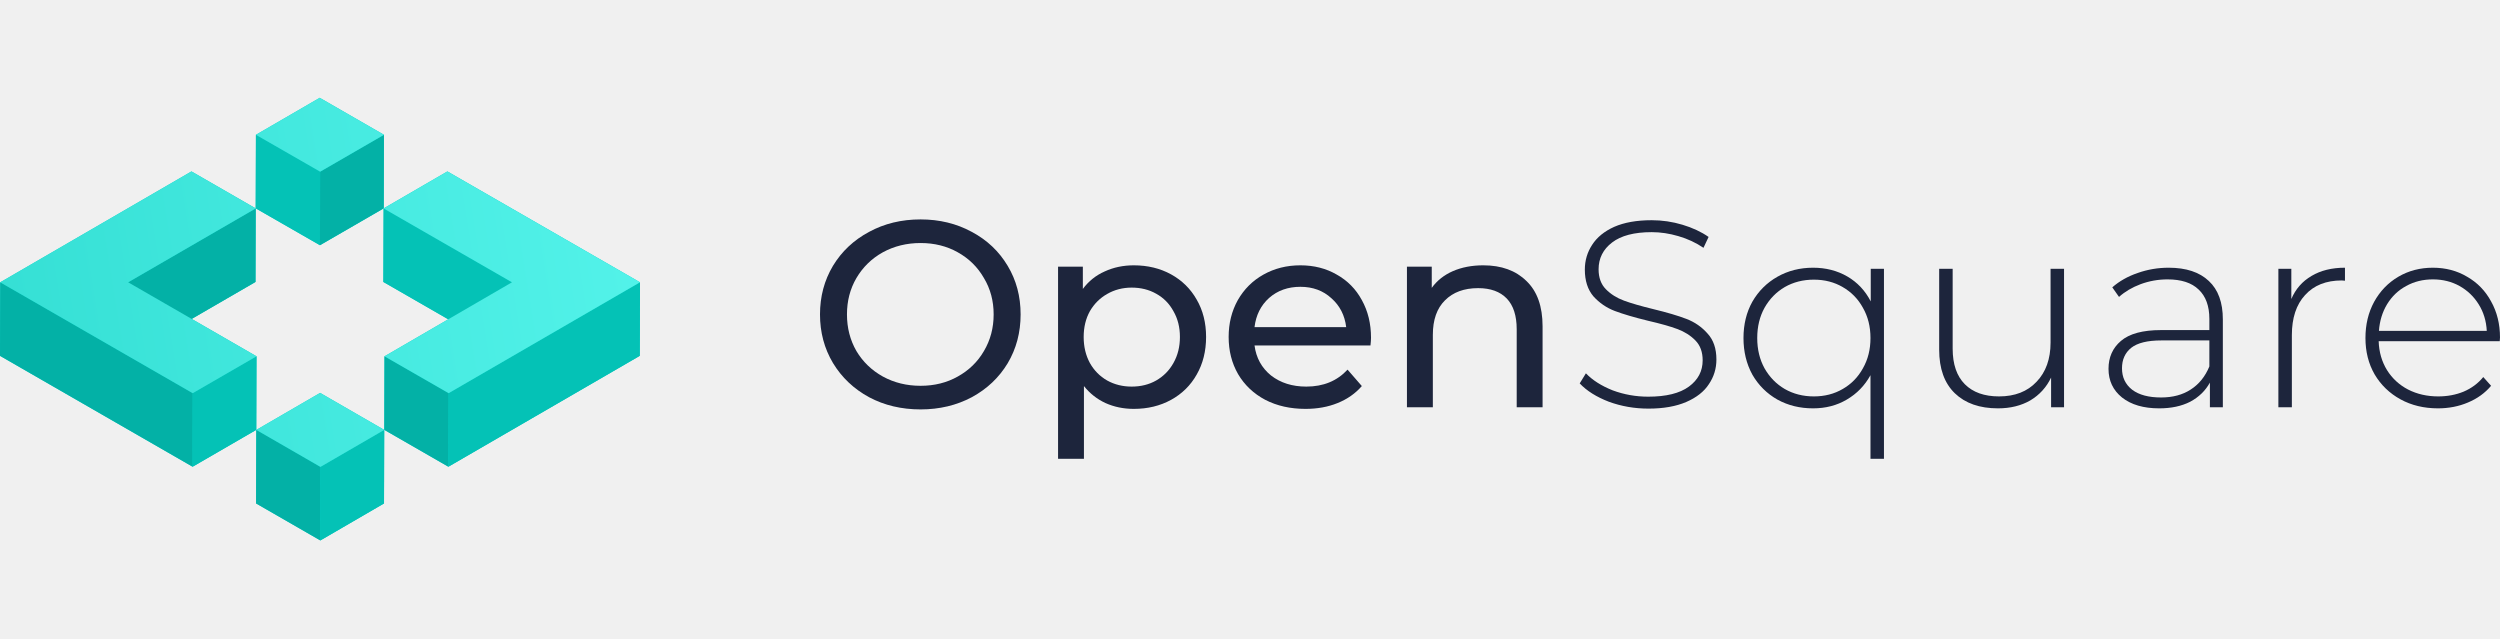
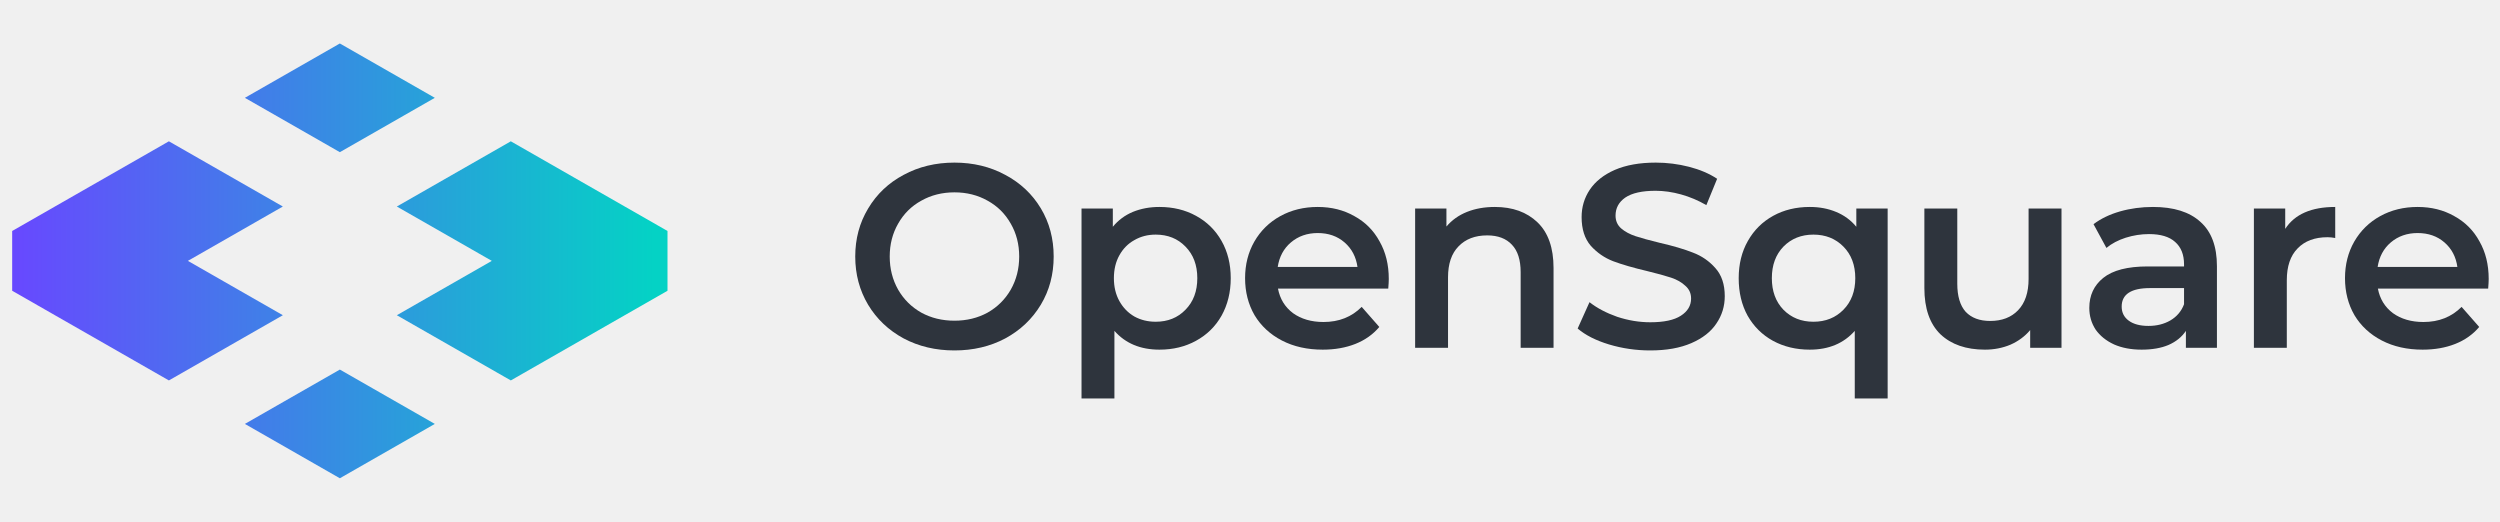
- <svg xmlns="http://www.w3.org/2000/svg" width="94" height="24" viewBox="0 0 94 24" fill="none">
-   <g clip-path="url(#clip0)">
-     <path d="M9.623 5.068L12.021 3.677L14.437 5.068L14.428 7.833L12.03 9.22L9.614 7.833L9.623 5.068Z" fill="#04D2C5" />
-     <path d="M14.415 10.601L16.854 12.005L14.458 13.396L14.45 16.162L16.86 17.548L24.055 13.379L24.064 10.614L16.822 6.445L14.424 7.836L14.415 10.601Z" fill="#04D2C5" />
-     <path d="M9.606 10.601L9.615 7.836L7.199 6.445L0.009 10.614L0 13.379L7.242 17.548L9.636 16.162L9.644 13.396L7.207 11.991L9.606 10.601Z" fill="#04D2C5" />
-     <path d="M12.036 14.773L14.447 16.164L14.439 18.929L12.045 20.32L9.629 18.929L9.638 16.164L12.036 14.773Z" fill="#04D2C5" />
-     <path d="M12.038 6.455L12.03 9.22L9.614 7.833L9.623 5.068L12.038 6.455Z" fill="#04D2C5" />
-     <path d="M12.038 6.455L12.03 9.22L9.614 7.833L9.623 5.068L12.038 6.455Z" fill="black" fill-opacity="0.08" />
-     <path d="M19.25 10.614L19.242 13.38L14.415 10.602L14.424 7.836L19.25 10.614Z" fill="#04D2C5" />
-     <path d="M19.25 10.614L19.242 13.38L14.415 10.602L14.424 7.836L19.25 10.614Z" fill="black" fill-opacity="0.08" />
-     <path d="M16.869 14.783L16.86 17.549L14.45 16.162L14.458 13.396L16.869 14.783Z" fill="#04D2C5" />
-     <path d="M16.869 14.783L16.86 17.549L14.45 16.162L14.458 13.396L16.869 14.783Z" fill="black" fill-opacity="0.16" />
-     <path d="M7.246 14.783L7.242 17.548L0 13.379L0.009 10.614L7.246 14.783Z" fill="#04D2C5" />
-     <path d="M7.246 14.783L7.242 17.548L0 13.379L0.009 10.614L7.246 14.783Z" fill="black" fill-opacity="0.16" />
-     <path d="M12.049 17.555L12.045 20.32L9.629 18.929L9.638 16.164L12.049 17.555Z" fill="#04D2C5" />
-     <path d="M12.049 17.555L12.045 20.32L9.629 18.929L9.638 16.164L12.049 17.555Z" fill="black" fill-opacity="0.16" />
-     <path d="M14.436 5.068L14.428 7.833L12.03 9.22L12.038 6.455L14.436 5.068Z" fill="#04D2C5" />
-     <path d="M14.436 5.068L14.428 7.833L12.03 9.22L12.038 6.455L14.436 5.068Z" fill="black" fill-opacity="0.16" />
-     <path d="M9.614 7.836L9.606 10.602L4.809 13.38L4.818 10.614L9.614 7.836Z" fill="#04D2C5" />
-     <path d="M9.614 7.836L9.606 10.602L4.809 13.38L4.818 10.614L9.614 7.836Z" fill="black" fill-opacity="0.16" />
-     <path d="M24.064 10.614L24.055 13.379L16.86 17.548L16.869 14.783L24.064 10.614Z" fill="#04D2C5" />
-     <path d="M24.064 10.614L24.055 13.379L16.86 17.548L16.869 14.783L24.064 10.614Z" fill="black" fill-opacity="0.08" />
-     <path d="M9.644 13.396L9.636 16.162L7.242 17.549L7.246 14.783L9.644 13.396Z" fill="#04D2C5" />
-     <path d="M9.644 13.396L9.636 16.162L7.242 17.549L7.246 14.783L9.644 13.396Z" fill="black" fill-opacity="0.08" />
-     <path d="M14.447 16.164L14.439 18.929L12.045 20.32L12.049 17.555L14.447 16.164Z" fill="#04D2C5" />
-     <path d="M14.447 16.164L14.439 18.929L12.045 20.32L12.049 17.555L14.447 16.164Z" fill="black" fill-opacity="0.08" />
-     <path d="M12.038 6.455L14.437 5.068L12.021 3.677L9.623 5.068L12.038 6.455Z" fill="url(#paint0_linear)" />
-     <path d="M4.818 10.614L9.615 7.837L7.199 6.446L0.009 10.614L7.246 14.783L9.644 13.397L4.818 10.614Z" fill="url(#paint1_linear)" />
-     <path d="M16.869 14.783L24.064 10.614L16.822 6.446L14.424 7.837L19.25 10.614L14.458 13.397L16.869 14.783Z" fill="url(#paint2_linear)" />
-     <path d="M14.447 16.164L12.049 17.555L9.638 16.164L12.036 14.773L14.447 16.164Z" fill="url(#paint3_linear)" />
-   </g>
-   <path d="M34.614 15.394C33.897 15.394 33.252 15.241 32.677 14.935C32.103 14.623 31.65 14.194 31.319 13.648C30.994 13.102 30.832 12.494 30.832 11.822C30.832 11.15 30.994 10.542 31.319 9.996C31.65 9.451 32.103 9.025 32.677 8.719C33.252 8.406 33.897 8.25 34.614 8.25C35.323 8.25 35.965 8.406 36.54 8.719C37.115 9.025 37.564 9.451 37.889 9.996C38.213 10.535 38.375 11.144 38.375 11.822C38.375 12.501 38.213 13.113 37.889 13.658C37.564 14.197 37.115 14.623 36.54 14.935C35.965 15.241 35.323 15.394 34.614 15.394ZM34.614 14.506C35.134 14.506 35.6 14.39 36.013 14.157C36.432 13.924 36.76 13.605 36.996 13.199C37.24 12.787 37.361 12.328 37.361 11.822C37.361 11.316 37.24 10.861 36.996 10.455C36.76 10.043 36.432 9.72 36.013 9.487C35.6 9.254 35.134 9.138 34.614 9.138C34.093 9.138 33.62 9.254 33.194 9.487C32.775 9.72 32.444 10.043 32.201 10.455C31.964 10.861 31.846 11.316 31.846 11.822C31.846 12.328 31.964 12.787 32.201 13.199C32.444 13.605 32.775 13.924 33.194 14.157C33.62 14.39 34.093 14.506 34.614 14.506Z" fill="#1D253C" />
-   <path d="M42.632 9.976C43.152 9.976 43.619 10.089 44.031 10.315C44.443 10.542 44.764 10.857 44.994 11.263C45.231 11.669 45.349 12.138 45.349 12.67C45.349 13.202 45.231 13.675 44.994 14.087C44.764 14.493 44.443 14.809 44.031 15.035C43.619 15.261 43.152 15.374 42.632 15.374C42.246 15.374 41.892 15.301 41.567 15.155C41.249 15.008 40.979 14.796 40.756 14.516V17.25H39.783V10.026H40.715V10.864C40.932 10.572 41.206 10.352 41.537 10.206C41.868 10.053 42.233 9.976 42.632 9.976ZM42.551 14.536C42.895 14.536 43.203 14.46 43.473 14.306C43.75 14.147 43.967 13.927 44.122 13.648C44.284 13.362 44.365 13.036 44.365 12.67C44.365 12.304 44.284 11.982 44.122 11.702C43.967 11.416 43.75 11.197 43.473 11.044C43.203 10.891 42.895 10.814 42.551 10.814C42.213 10.814 41.905 10.894 41.628 11.054C41.358 11.207 41.141 11.423 40.979 11.702C40.824 11.982 40.746 12.304 40.746 12.67C40.746 13.036 40.824 13.362 40.979 13.648C41.135 13.927 41.351 14.147 41.628 14.306C41.905 14.46 42.213 14.536 42.551 14.536Z" fill="#1D253C" />
-   <path d="M51.55 12.7C51.55 12.773 51.543 12.87 51.53 12.989H47.17C47.231 13.455 47.437 13.831 47.789 14.117C48.147 14.396 48.59 14.536 49.117 14.536C49.759 14.536 50.276 14.323 50.668 13.898L51.205 14.516C50.962 14.796 50.658 15.008 50.293 15.155C49.935 15.301 49.532 15.374 49.086 15.374C48.519 15.374 48.015 15.261 47.576 15.035C47.136 14.802 46.795 14.479 46.552 14.067C46.315 13.655 46.197 13.189 46.197 12.67C46.197 12.158 46.312 11.696 46.542 11.283C46.778 10.871 47.099 10.552 47.505 10.325C47.917 10.093 48.38 9.976 48.894 9.976C49.407 9.976 49.864 10.093 50.262 10.325C50.668 10.552 50.982 10.871 51.205 11.283C51.435 11.696 51.55 12.168 51.55 12.7ZM48.894 10.784C48.427 10.784 48.035 10.924 47.718 11.203C47.407 11.483 47.224 11.849 47.17 12.301H50.617C50.563 11.855 50.377 11.493 50.06 11.213C49.749 10.927 49.36 10.784 48.894 10.784Z" fill="#1D253C" />
-   <path d="M55.771 9.976C56.453 9.976 56.994 10.172 57.393 10.565C57.798 10.951 58.001 11.519 58.001 12.271V15.314H57.028V12.381C57.028 11.869 56.903 11.483 56.653 11.223C56.403 10.964 56.044 10.834 55.578 10.834C55.051 10.834 54.635 10.987 54.331 11.293C54.027 11.593 53.875 12.025 53.875 12.59V15.314H52.901V10.026H53.834V10.824C54.03 10.552 54.294 10.342 54.625 10.196C54.963 10.049 55.345 9.976 55.771 9.976Z" fill="#1D253C" />
-   <path d="M61.982 15.364C61.462 15.364 60.965 15.278 60.492 15.105C60.026 14.925 59.661 14.696 59.397 14.416L59.63 14.037C59.88 14.297 60.215 14.509 60.634 14.676C61.06 14.835 61.506 14.915 61.972 14.915C62.648 14.915 63.158 14.789 63.503 14.536C63.848 14.283 64.02 13.954 64.02 13.548C64.02 13.236 63.929 12.986 63.746 12.8C63.564 12.614 63.337 12.471 63.067 12.371C62.797 12.271 62.432 12.168 61.972 12.062C61.452 11.935 61.033 11.812 60.715 11.692C60.404 11.573 60.137 11.39 59.914 11.144C59.698 10.891 59.59 10.555 59.59 10.136C59.59 9.797 59.681 9.487 59.863 9.208C60.046 8.922 60.323 8.696 60.695 8.529C61.073 8.363 61.543 8.28 62.104 8.28C62.496 8.28 62.881 8.336 63.26 8.45C63.638 8.563 63.966 8.716 64.243 8.909L64.051 9.318C63.767 9.125 63.452 8.978 63.108 8.879C62.77 8.779 62.435 8.729 62.104 8.729C61.448 8.729 60.952 8.859 60.614 9.118C60.276 9.377 60.107 9.713 60.107 10.126C60.107 10.438 60.198 10.688 60.38 10.874C60.563 11.06 60.789 11.203 61.06 11.303C61.33 11.403 61.698 11.509 62.165 11.623C62.685 11.749 63.101 11.872 63.412 11.992C63.723 12.111 63.986 12.294 64.203 12.54C64.426 12.78 64.537 13.106 64.537 13.518C64.537 13.857 64.443 14.167 64.253 14.446C64.071 14.726 63.787 14.948 63.402 15.115C63.016 15.281 62.543 15.364 61.982 15.364Z" fill="#1D253C" />
-   <path d="M70.837 10.106V17.25H70.33V14.107C70.114 14.499 69.816 14.805 69.438 15.025C69.066 15.245 68.644 15.354 68.171 15.354C67.677 15.354 67.231 15.245 66.832 15.025C66.433 14.799 66.119 14.486 65.889 14.087C65.666 13.681 65.555 13.222 65.555 12.71C65.555 12.198 65.666 11.742 65.889 11.343C66.119 10.944 66.433 10.631 66.832 10.405C67.231 10.179 67.677 10.066 68.171 10.066C68.65 10.066 69.08 10.176 69.458 10.395C69.837 10.615 70.131 10.927 70.34 11.333V10.106H70.837ZM68.201 14.905C68.607 14.905 68.968 14.812 69.286 14.626C69.61 14.44 69.864 14.18 70.046 13.848C70.236 13.515 70.33 13.136 70.33 12.71C70.33 12.284 70.236 11.905 70.046 11.573C69.864 11.24 69.61 10.981 69.286 10.794C68.968 10.608 68.607 10.515 68.201 10.515C67.796 10.515 67.43 10.608 67.106 10.794C66.788 10.981 66.535 11.24 66.346 11.573C66.163 11.905 66.072 12.284 66.072 12.71C66.072 13.136 66.163 13.515 66.346 13.848C66.535 14.18 66.788 14.44 67.106 14.626C67.43 14.812 67.796 14.905 68.201 14.905Z" fill="#1D253C" />
-   <path d="M77.608 10.106V15.314H77.121V14.197C76.945 14.563 76.685 14.849 76.34 15.055C75.996 15.254 75.59 15.354 75.124 15.354C74.434 15.354 73.894 15.165 73.501 14.786C73.109 14.406 72.913 13.861 72.913 13.149V10.106H73.42V13.109C73.42 13.695 73.573 14.14 73.877 14.446C74.181 14.752 74.61 14.905 75.164 14.905C75.759 14.905 76.229 14.722 76.573 14.356C76.925 13.991 77.101 13.498 77.101 12.88V10.106H77.608Z" fill="#1D253C" />
-   <path d="M81.541 10.066C82.197 10.066 82.7 10.232 83.052 10.565C83.403 10.891 83.579 11.373 83.579 12.012V15.314H83.092V14.386C82.923 14.692 82.676 14.932 82.352 15.105C82.028 15.271 81.639 15.354 81.186 15.354C80.598 15.354 80.132 15.218 79.787 14.945C79.449 14.672 79.28 14.313 79.28 13.867C79.28 13.435 79.435 13.086 79.746 12.82C80.064 12.547 80.567 12.411 81.257 12.411H83.072V11.992C83.072 11.506 82.937 11.137 82.666 10.884C82.403 10.631 82.014 10.505 81.5 10.505C81.149 10.505 80.811 10.565 80.486 10.685C80.169 10.804 79.898 10.964 79.675 11.164L79.422 10.804C79.686 10.572 80.003 10.392 80.375 10.265C80.747 10.133 81.135 10.066 81.541 10.066ZM81.257 14.945C81.696 14.945 82.068 14.845 82.372 14.646C82.683 14.446 82.916 14.157 83.072 13.778V12.8H81.267C80.747 12.8 80.368 12.893 80.132 13.079C79.902 13.265 79.787 13.522 79.787 13.848C79.787 14.187 79.915 14.456 80.172 14.656C80.429 14.849 80.791 14.945 81.257 14.945Z" fill="#1D253C" />
-   <path d="M86.154 11.243C86.316 10.864 86.57 10.575 86.914 10.375C87.259 10.169 87.678 10.066 88.171 10.066V10.555L88.05 10.545C87.462 10.545 87.002 10.728 86.671 11.094C86.34 11.453 86.174 11.955 86.174 12.6V15.314H85.667V10.106H86.154V11.243Z" fill="#1D253C" />
-   <path d="M93.99 12.83H89.438C89.451 13.236 89.556 13.598 89.752 13.917C89.948 14.23 90.212 14.473 90.543 14.646C90.881 14.819 91.259 14.905 91.678 14.905C92.023 14.905 92.341 14.845 92.631 14.726C92.929 14.599 93.175 14.416 93.371 14.177L93.665 14.506C93.436 14.779 93.145 14.988 92.793 15.135C92.449 15.281 92.074 15.354 91.668 15.354C91.141 15.354 90.671 15.241 90.259 15.015C89.847 14.789 89.522 14.476 89.286 14.077C89.056 13.678 88.941 13.222 88.941 12.71C88.941 12.204 89.049 11.752 89.265 11.353C89.488 10.947 89.793 10.631 90.178 10.405C90.563 10.179 90.996 10.066 91.475 10.066C91.955 10.066 92.385 10.179 92.763 10.405C93.148 10.625 93.449 10.934 93.665 11.333C93.888 11.732 94 12.185 94 12.69L93.99 12.83ZM91.475 10.505C91.104 10.505 90.769 10.588 90.472 10.754C90.174 10.914 89.934 11.144 89.752 11.443C89.576 11.736 89.475 12.068 89.448 12.441H93.503C93.483 12.068 93.382 11.736 93.199 11.443C93.017 11.15 92.777 10.921 92.479 10.754C92.182 10.588 91.847 10.505 91.475 10.505Z" fill="#1D253C" />
+ <svg xmlns="http://www.w3.org/2000/svg" width="115" height="24" viewBox="0 0 115 24" fill="none">
+   <path d="M22.623 12L18.254 9.5L23.497 6.5L30.705 10.625V13.375L23.497 17.5L18.254 14.5L22.623 12Z" fill="url(#paint0_linear)" />
+   <path d="M13.011 14.5L8.643 12L13.011 9.5L7.769 6.5L0.56 10.625V13.375L7.769 17.5L13.011 14.5Z" fill="url(#paint1_linear)" />
+   <path d="M15.633 17L20.002 19.5L15.633 22L11.264 19.5L15.633 17Z" fill="url(#paint2_linear)" />
+   <path d="M20.002 4.5L15.633 2L11.264 4.5L15.633 7L20.002 4.5Z" fill="url(#paint3_linear)" />
+   <path d="M43.905 16.12C43.041 16.12 42.262 15.936 41.568 15.568C40.874 15.192 40.329 14.676 39.934 14.02C39.538 13.356 39.341 12.616 39.341 11.8C39.341 10.984 39.538 10.248 39.934 9.592C40.329 8.928 40.874 8.412 41.568 8.044C42.262 7.668 43.041 7.48 43.905 7.48C44.768 7.48 45.547 7.668 46.241 8.044C46.935 8.412 47.48 8.924 47.876 9.58C48.271 10.236 48.469 10.976 48.469 11.8C48.469 12.624 48.271 13.364 47.876 14.02C47.48 14.676 46.935 15.192 46.241 15.568C45.547 15.936 44.768 16.12 43.905 16.12ZM43.905 14.752C44.47 14.752 44.978 14.628 45.43 14.38C45.882 14.124 46.237 13.772 46.495 13.324C46.754 12.868 46.883 12.36 46.883 11.8C46.883 11.24 46.754 10.736 46.495 10.288C46.237 9.832 45.882 9.48 45.43 9.232C44.978 8.976 44.47 8.848 43.905 8.848C43.34 8.848 42.831 8.976 42.379 9.232C41.927 9.48 41.572 9.832 41.314 10.288C41.056 10.736 40.927 11.24 40.927 11.8C40.927 12.36 41.056 12.868 41.314 13.324C41.572 13.772 41.927 14.124 42.379 14.38C42.831 14.628 43.34 14.752 43.905 14.752Z" fill="#2E343D" />
+   <path d="M53.333 9.52C53.962 9.52 54.523 9.656 55.016 9.928C55.516 10.2 55.908 10.584 56.19 11.08C56.472 11.576 56.614 12.148 56.614 12.796C56.614 13.444 56.472 14.02 56.19 14.524C55.908 15.02 55.516 15.404 55.016 15.676C54.523 15.948 53.962 16.084 53.333 16.084C52.461 16.084 51.771 15.796 51.263 15.22V18.328H49.75V9.592H51.19V10.432C51.44 10.128 51.747 9.9 52.11 9.748C52.481 9.596 52.889 9.52 53.333 9.52ZM53.163 14.8C53.72 14.8 54.176 14.616 54.532 14.248C54.895 13.88 55.076 13.396 55.076 12.796C55.076 12.196 54.895 11.712 54.532 11.344C54.176 10.976 53.72 10.792 53.163 10.792C52.8 10.792 52.474 10.876 52.183 11.044C51.892 11.204 51.662 11.436 51.493 11.74C51.323 12.044 51.239 12.396 51.239 12.796C51.239 13.196 51.323 13.548 51.493 13.852C51.662 14.156 51.892 14.392 52.183 14.56C52.474 14.72 52.8 14.8 53.163 14.8Z" fill="#2E343D" />
+   <path d="M63.884 12.832C63.884 12.936 63.876 13.084 63.86 13.276H58.787C58.876 13.748 59.106 14.124 59.477 14.404C59.857 14.676 60.325 14.812 60.882 14.812C61.592 14.812 62.177 14.58 62.637 14.116L63.448 15.04C63.158 15.384 62.791 15.644 62.347 15.82C61.903 15.996 61.402 16.084 60.846 16.084C60.135 16.084 59.51 15.944 58.969 15.664C58.428 15.384 58.009 14.996 57.71 14.5C57.419 13.996 57.274 13.428 57.274 12.796C57.274 12.172 57.415 11.612 57.698 11.116C57.988 10.612 58.388 10.22 58.896 9.94C59.405 9.66 59.978 9.52 60.615 9.52C61.245 9.52 61.806 9.66 62.298 9.94C62.799 10.212 63.186 10.6 63.46 11.104C63.743 11.6 63.884 12.176 63.884 12.832ZM60.615 10.72C60.131 10.72 59.72 10.864 59.381 11.152C59.05 11.432 58.848 11.808 58.775 12.28H62.444C62.379 11.816 62.181 11.44 61.85 11.152C61.519 10.864 61.108 10.72 60.615 10.72Z" fill="#2E343D" />
+   <path d="M68.764 9.52C69.579 9.52 70.233 9.756 70.725 10.228C71.217 10.7 71.463 11.4 71.463 12.328V16H69.95V12.52C69.95 11.96 69.817 11.54 69.551 11.26C69.284 10.972 68.905 10.828 68.413 10.828C67.856 10.828 67.416 10.996 67.093 11.332C66.77 11.66 66.609 12.136 66.609 12.76V16H65.096V9.592H66.536V10.42C66.786 10.124 67.101 9.9 67.481 9.748C67.86 9.596 68.288 9.52 68.764 9.52Z" fill="#2E343D" />
+   <path d="M75.913 16.12C75.26 16.12 74.626 16.028 74.013 15.844C73.407 15.66 72.927 15.416 72.572 15.112L73.117 13.9C73.464 14.172 73.888 14.396 74.388 14.572C74.896 14.74 75.405 14.824 75.913 14.824C76.543 14.824 77.011 14.724 77.318 14.524C77.632 14.324 77.79 14.06 77.79 13.732C77.79 13.492 77.701 13.296 77.523 13.144C77.354 12.984 77.136 12.86 76.87 12.772C76.603 12.684 76.24 12.584 75.78 12.472C75.135 12.32 74.61 12.168 74.206 12.016C73.811 11.864 73.468 11.628 73.177 11.308C72.895 10.98 72.754 10.54 72.754 9.988C72.754 9.524 72.879 9.104 73.129 8.728C73.387 8.344 73.77 8.04 74.279 7.816C74.796 7.592 75.425 7.48 76.168 7.48C76.684 7.48 77.192 7.544 77.693 7.672C78.193 7.8 78.625 7.984 78.988 8.224L78.492 9.436C78.121 9.22 77.733 9.056 77.33 8.944C76.926 8.832 76.535 8.776 76.155 8.776C75.534 8.776 75.07 8.88 74.763 9.088C74.465 9.296 74.315 9.572 74.315 9.916C74.315 10.156 74.4 10.352 74.57 10.504C74.747 10.656 74.969 10.776 75.235 10.864C75.502 10.952 75.865 11.052 76.325 11.164C76.954 11.308 77.471 11.46 77.874 11.62C78.278 11.772 78.621 12.008 78.904 12.328C79.194 12.648 79.339 13.08 79.339 13.624C79.339 14.088 79.21 14.508 78.952 14.884C78.702 15.26 78.318 15.56 77.802 15.784C77.285 16.008 76.656 16.12 75.913 16.12Z" fill="#2E343D" />
+   <path d="M86.832 9.592V18.328H85.319V15.22C84.81 15.796 84.12 16.084 83.249 16.084C82.619 16.084 82.054 15.948 81.554 15.676C81.061 15.404 80.674 15.02 80.391 14.524C80.117 14.028 79.98 13.452 79.98 12.796C79.98 12.148 80.121 11.576 80.404 11.08C80.686 10.584 81.073 10.2 81.566 9.928C82.058 9.656 82.619 9.52 83.249 9.52C83.692 9.52 84.096 9.596 84.459 9.748C84.83 9.9 85.141 10.128 85.391 10.432V9.592H86.832ZM83.418 14.8C83.975 14.8 84.435 14.616 84.798 14.248C85.161 13.88 85.343 13.396 85.343 12.796C85.343 12.196 85.161 11.712 84.798 11.344C84.435 10.976 83.975 10.792 83.418 10.792C82.861 10.792 82.401 10.976 82.038 11.344C81.683 11.712 81.505 12.196 81.505 12.796C81.505 13.396 81.683 13.88 82.038 14.248C82.401 14.616 82.861 14.8 83.418 14.8Z" fill="#2E343D" />
+   <path d="M94.829 9.592V16H93.388V15.184C93.146 15.472 92.843 15.696 92.48 15.856C92.117 16.008 91.725 16.084 91.306 16.084C90.442 16.084 89.76 15.848 89.26 15.376C88.767 14.896 88.521 14.188 88.521 13.252V9.592H90.035V13.048C90.035 13.624 90.164 14.056 90.422 14.344C90.688 14.624 91.064 14.764 91.548 14.764C92.089 14.764 92.516 14.6 92.831 14.272C93.154 13.936 93.315 13.456 93.315 12.832V9.592H94.829Z" fill="#2E343D" />
+   <path d="M99.038 9.52C99.99 9.52 100.716 9.748 101.217 10.204C101.725 10.652 101.979 11.332 101.979 12.244V16H100.551V15.22C100.365 15.5 100.099 15.716 99.752 15.868C99.413 16.012 99.001 16.084 98.517 16.084C98.033 16.084 97.609 16.004 97.246 15.844C96.883 15.676 96.6 15.448 96.398 15.16C96.205 14.864 96.108 14.532 96.108 14.164C96.108 13.588 96.322 13.128 96.749 12.784C97.185 12.432 97.867 12.256 98.795 12.256H100.466V12.16C100.466 11.712 100.329 11.368 100.054 11.128C99.788 10.888 99.389 10.768 98.856 10.768C98.493 10.768 98.134 10.824 97.778 10.936C97.431 11.048 97.137 11.204 96.895 11.404L96.302 10.312C96.641 10.056 97.048 9.86 97.524 9.724C98.001 9.588 98.505 9.52 99.038 9.52ZM98.832 14.992C99.211 14.992 99.546 14.908 99.837 14.74C100.135 14.564 100.345 14.316 100.466 13.996V13.252H98.904C98.033 13.252 97.597 13.536 97.597 14.104C97.597 14.376 97.706 14.592 97.924 14.752C98.142 14.912 98.444 14.992 98.832 14.992Z" fill="#2E343D" />
+   <path d="M105.12 10.528C105.556 9.856 106.323 9.52 107.42 9.52V10.948C107.291 10.924 107.174 10.912 107.069 10.912C106.48 10.912 106.02 11.084 105.689 11.428C105.358 11.764 105.193 12.252 105.193 12.892V16H103.679V9.592H105.12V10.528Z" fill="#2E343D" />
+   <path d="M114.48 12.832C114.48 12.936 114.472 13.084 114.456 13.276H109.383C109.472 13.748 109.702 14.124 110.073 14.404C110.453 14.676 110.921 14.812 111.478 14.812C112.188 14.812 112.773 14.58 113.233 14.116L114.044 15.04C113.754 15.384 113.386 15.644 112.942 15.82C112.499 15.996 111.998 16.084 111.441 16.084C110.731 16.084 110.106 15.944 109.565 15.664C109.024 15.384 108.604 14.996 108.306 14.5C108.015 13.996 107.87 13.428 107.87 12.796C107.87 12.172 108.011 11.612 108.294 11.116C108.584 10.612 108.984 10.22 109.492 9.94C110.001 9.66 110.574 9.52 111.211 9.52C111.841 9.52 112.402 9.66 112.894 9.94C113.394 10.212 113.782 10.6 114.056 11.104C114.339 11.6 114.48 12.176 114.48 12.832ZM111.211 10.72C110.727 10.72 110.315 10.864 109.976 11.152C109.646 11.432 109.444 11.808 109.371 12.28H113.039C112.975 11.816 112.777 11.44 112.446 11.152C112.115 10.864 111.704 10.72 111.211 10.72Z" fill="#2E343D" />
  <defs>
-     <linearGradient id="paint0_linear" x1="9.96203e-05" y1="17.625" x2="25.636" y2="13.486" gradientUnits="userSpaceOnUse">
-       <stop stop-color="#34DFD4" />
-       <stop offset="1" stop-color="#54F3EA" />
+     <linearGradient id="paint0_linear" x1="30.083" y1="12" x2="0.56" y2="12" gradientUnits="userSpaceOnUse">
+       <stop stop-color="#04D2C5" />
+       <stop offset="1" stop-color="#6848FF" />
    </linearGradient>
-     <linearGradient id="paint1_linear" x1="9.96203e-05" y1="17.625" x2="25.636" y2="13.486" gradientUnits="userSpaceOnUse">
-       <stop stop-color="#34DFD4" />
-       <stop offset="1" stop-color="#54F3EA" />
+     <linearGradient id="paint1_linear" x1="30.083" y1="12" x2="0.56" y2="12" gradientUnits="userSpaceOnUse">
+       <stop stop-color="#04D2C5" />
+       <stop offset="1" stop-color="#6848FF" />
    </linearGradient>
-     <linearGradient id="paint2_linear" x1="9.96203e-05" y1="17.625" x2="25.636" y2="13.486" gradientUnits="userSpaceOnUse">
-       <stop stop-color="#34DFD4" />
-       <stop offset="1" stop-color="#54F3EA" />
+     <linearGradient id="paint2_linear" x1="30.083" y1="12" x2="0.56" y2="12" gradientUnits="userSpaceOnUse">
+       <stop stop-color="#04D2C5" />
+       <stop offset="1" stop-color="#6848FF" />
    </linearGradient>
-     <linearGradient id="paint3_linear" x1="9.96203e-05" y1="17.625" x2="25.636" y2="13.486" gradientUnits="userSpaceOnUse">
-       <stop stop-color="#34DFD4" />
-       <stop offset="1" stop-color="#54F3EA" />
+     <linearGradient id="paint3_linear" x1="30.083" y1="12" x2="0.56" y2="12" gradientUnits="userSpaceOnUse">
+       <stop stop-color="#04D2C5" />
+       <stop offset="1" stop-color="#6848FF" />
    </linearGradient>
-     <clipPath id="clip0">
-       <rect width="24.064" height="24" fill="white" />
-     </clipPath>
  </defs>
</svg>
